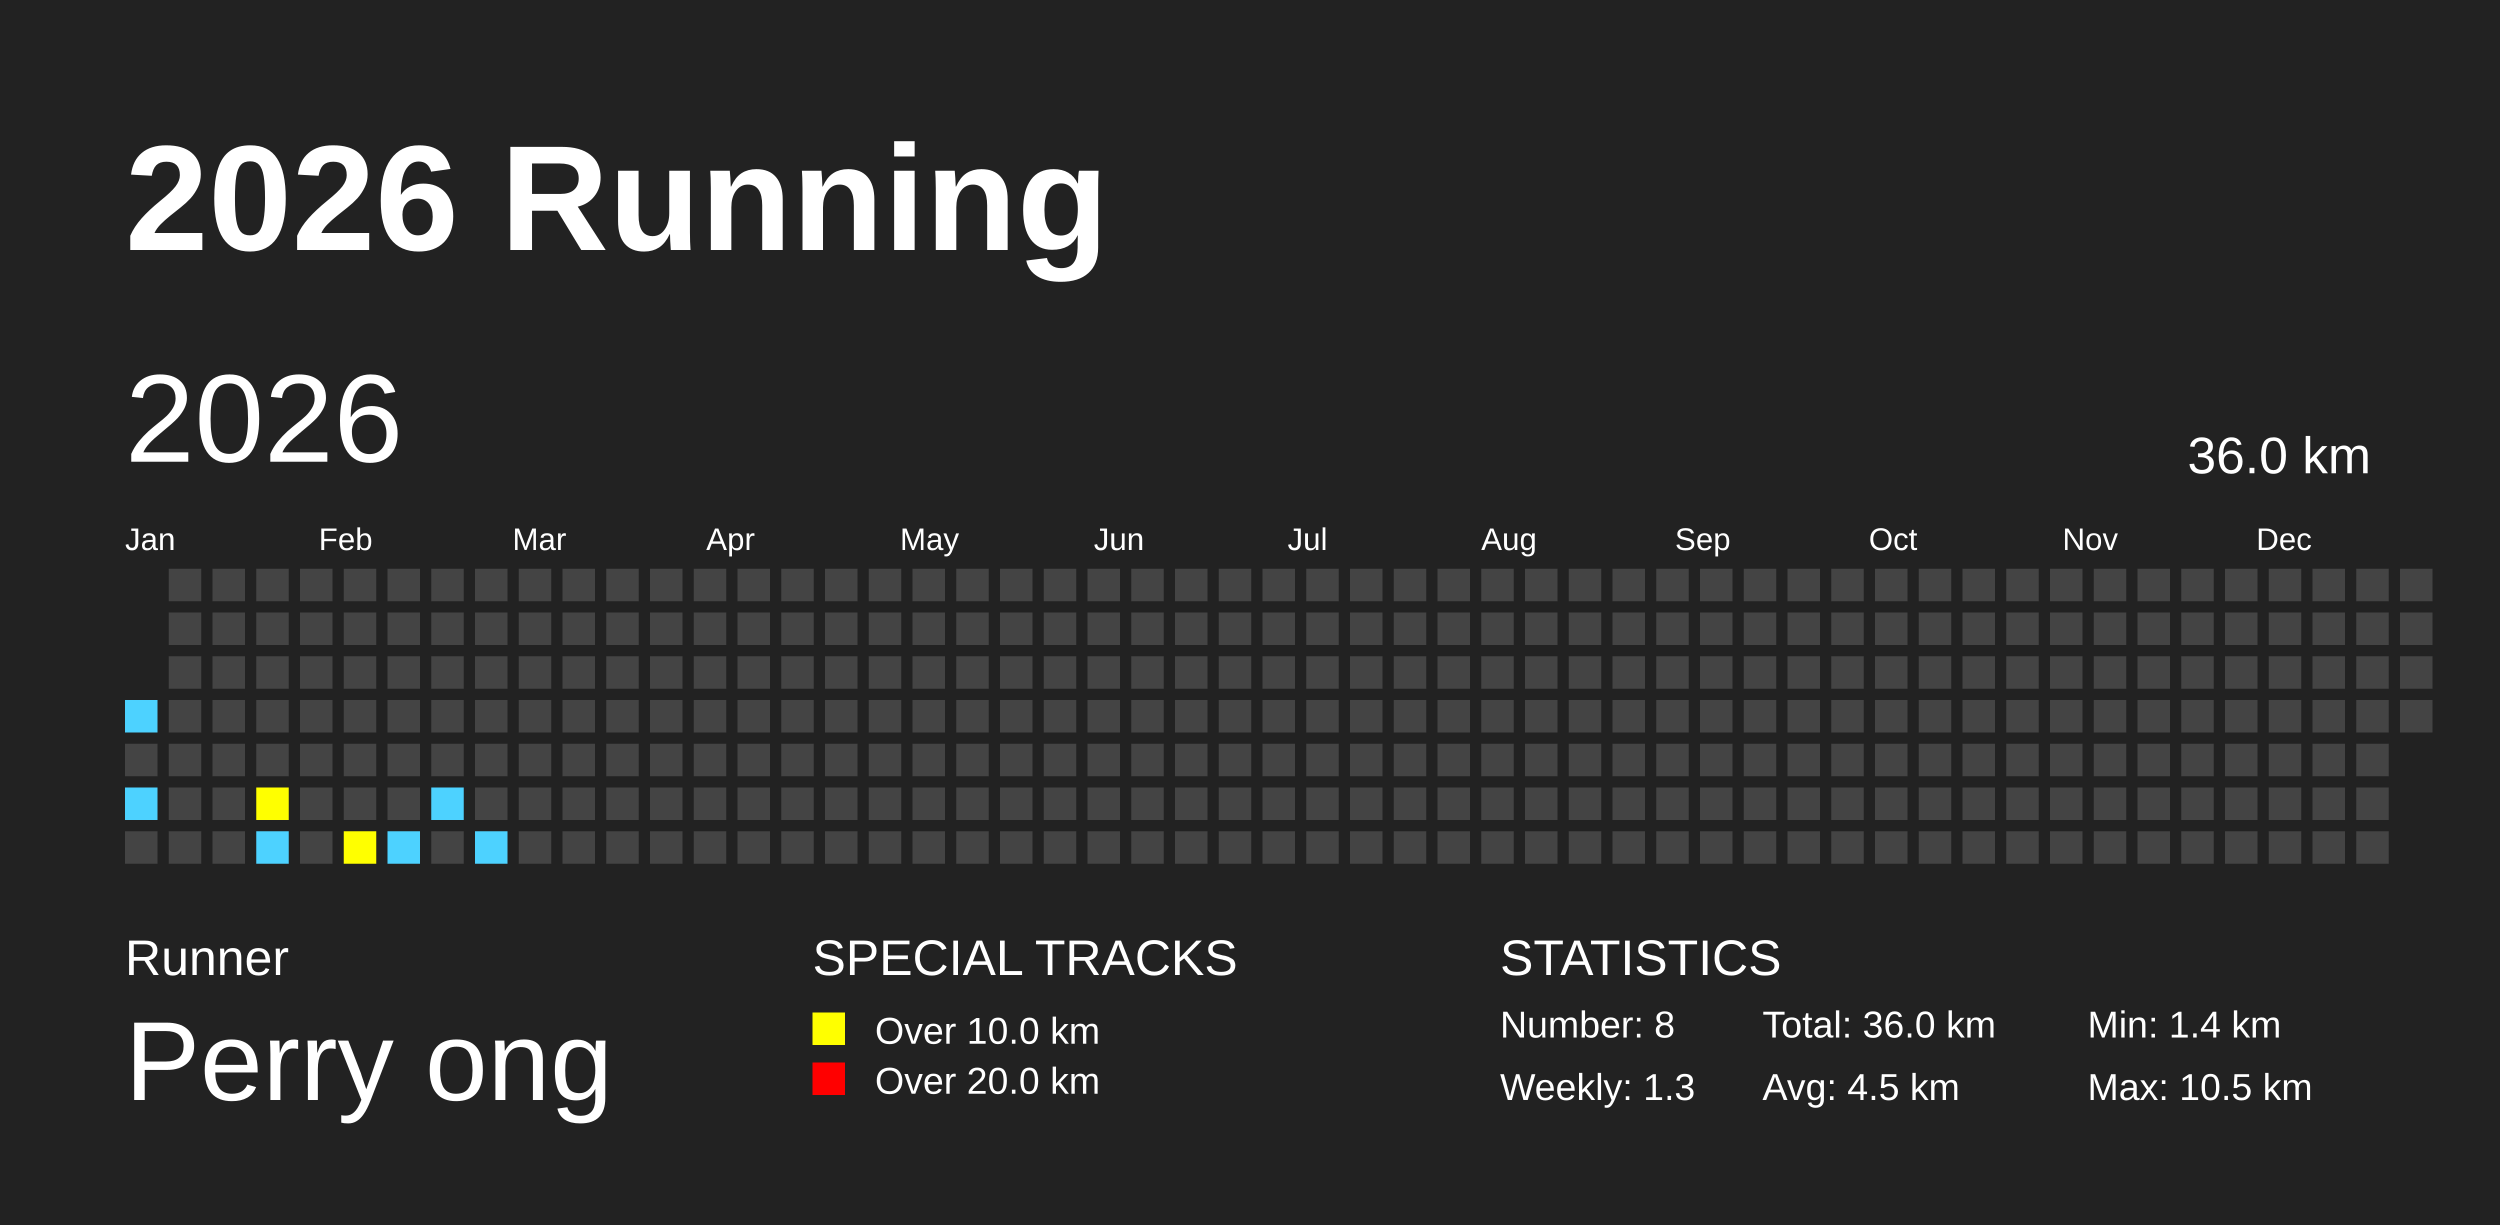
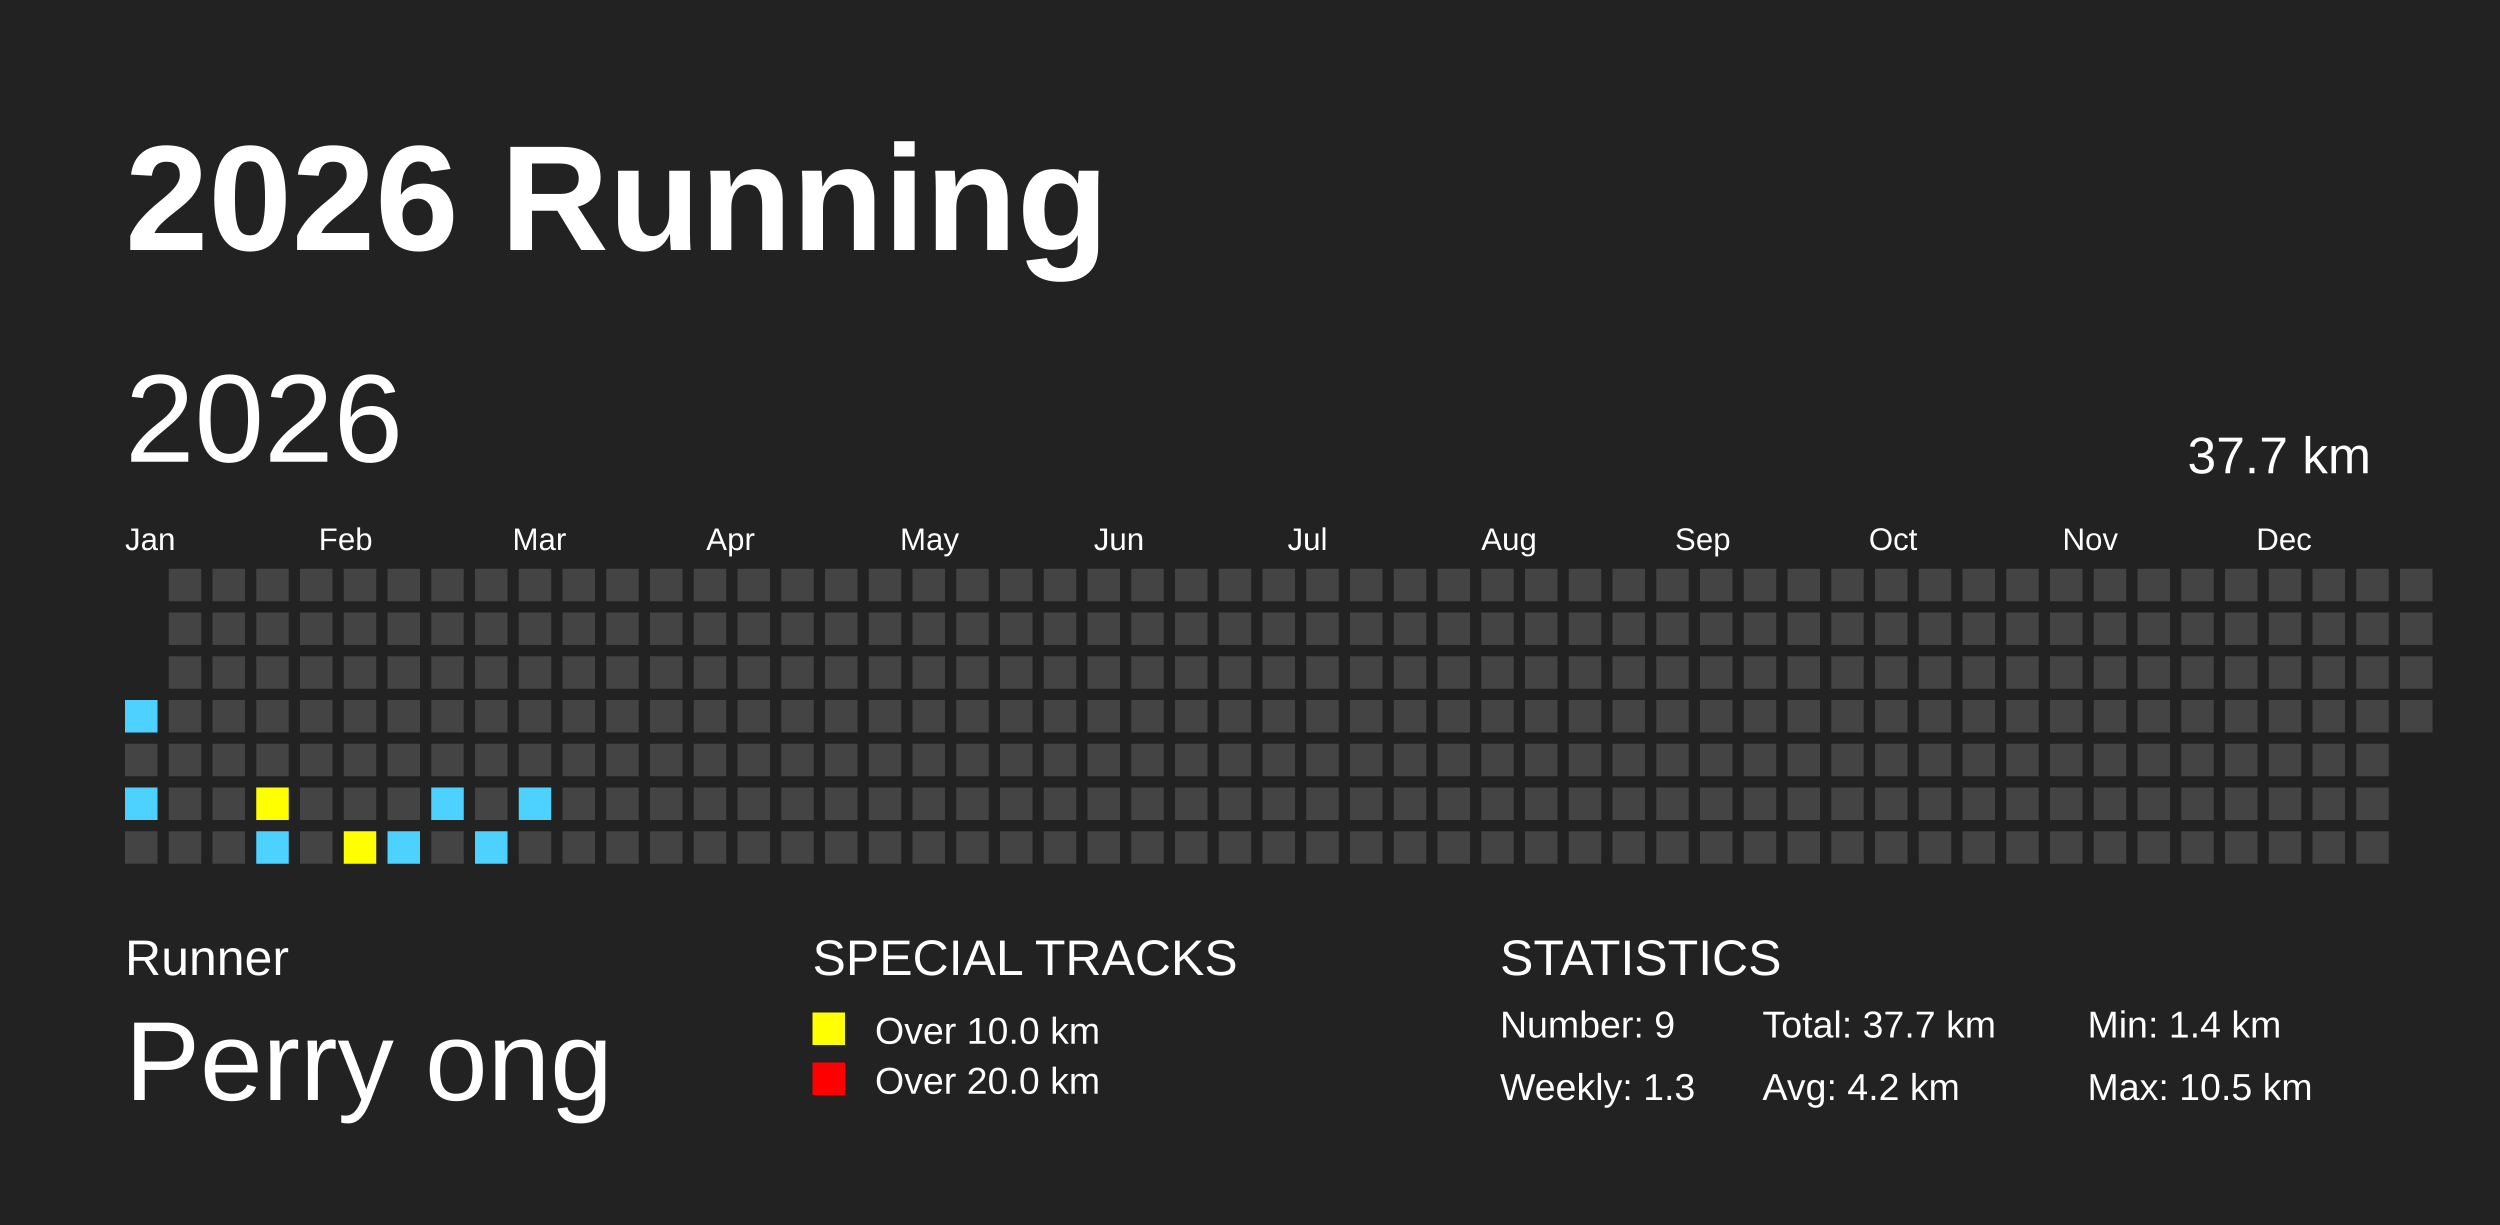
<svg xmlns="http://www.w3.org/2000/svg" baseProfile="full" height="98mm" version="1.1" viewBox="0,0,200,98" width="200mm">
  <defs />
  <rect fill="#222222" height="98" width="200" x="0" y="0" />
  <text fill="#FFFFFF" style="font-size:12px; font-family:Arial; font-weight:bold;" x="10" y="20">2026 Running</text>
  <text fill="#FFFFFF" style="font-size:4px; font-family:Arial" x="10" y="78">Runner</text>
  <text fill="#FFFFFF" style="font-size:9px; font-family:Arial" x="10" y="88">Perry ong</text>
  <text fill="#FFFFFF" style="font-size:4px; font-family:Arial" x="65" y="78">SPECIAL TRACKS</text>
  <rect fill="yellow" height="2.6" width="2.6" x="65" y="81" />
  <text fill="#FFFFFF" style="font-size:3px; font-family:Arial" x="70" y="83.5">Over 10.0 km</text>
  <rect fill="red" height="2.6" width="2.6" x="65" y="85" />
  <text fill="#FFFFFF" style="font-size:3px; font-family:Arial" x="70" y="87.5">Over 20.0 km</text>
  <text fill="#FFFFFF" style="font-size:4px; font-family:Arial" x="120" y="78">STATISTICS</text>
-   <text fill="#FFFFFF" style="font-size:3px; font-family:Arial" x="120" y="83">Number: 8</text>
+   <text fill="#FFFFFF" style="font-size:3px; font-family:Arial" x="120" y="83">Number: 9</text>
  <text fill="#FFFFFF" style="font-size:3px; font-family:Arial" x="120" y="88">Weekly: 1.3</text>
-   <text fill="#FFFFFF" style="font-size:3px; font-family:Arial" x="141" y="83">Total: 36.0 km</text>
-   <text fill="#FFFFFF" style="font-size:3px; font-family:Arial" x="141" y="88">Avg: 4.5 km</text>
+   <text fill="#FFFFFF" style="font-size:3px; font-family:Arial" x="141" y="83">Total: 37.7 km</text>
+   <text fill="#FFFFFF" style="font-size:3px; font-family:Arial" x="141" y="88">Avg: 4.2 km</text>
  <text fill="#FFFFFF" style="font-size:3px; font-family:Arial" x="167" y="83">Min: 1.4 km</text>
  <text fill="#FFFFFF" style="font-size:3px; font-family:Arial" x="167" y="88">Max: 10.5 km</text>
  <text dominant-baseline="hanging" fill="#FFFFFF" style="font-size:10.0px; font-family:Arial;" x="10" y="30">2026</text>
-   <text dominant-baseline="hanging" fill="#FFFFFF" style="font-size:4.125px; font-family:Arial;" x="175" y="35">36.0 km</text>
+   <text dominant-baseline="hanging" fill="#FFFFFF" style="font-size:4.125px; font-family:Arial;" x="175" y="35">37.7 km</text>
  <text fill="#FFFFFF" style="font-size:2.5px; font-family:Arial" x="10.0" y="44">Jan</text>
  <text fill="#FFFFFF" style="font-size:2.5px; font-family:Arial" x="25.5" y="44">Feb</text>
  <text fill="#FFFFFF" style="font-size:2.5px; font-family:Arial" x="41.0" y="44">Mar</text>
  <text fill="#FFFFFF" style="font-size:2.5px; font-family:Arial" x="56.5" y="44">Apr</text>
  <text fill="#FFFFFF" style="font-size:2.5px; font-family:Arial" x="72.0" y="44">May</text>
  <text fill="#FFFFFF" style="font-size:2.5px; font-family:Arial" x="87.5" y="44">Jun</text>
  <text fill="#FFFFFF" style="font-size:2.5px; font-family:Arial" x="103.0" y="44">Jul</text>
  <text fill="#FFFFFF" style="font-size:2.5px; font-family:Arial" x="118.5" y="44">Aug</text>
  <text fill="#FFFFFF" style="font-size:2.5px; font-family:Arial" x="134.0" y="44">Sep</text>
  <text fill="#FFFFFF" style="font-size:2.5px; font-family:Arial" x="149.5" y="44">Oct</text>
  <text fill="#FFFFFF" style="font-size:2.5px; font-family:Arial" x="165.0" y="44">Nov</text>
  <text fill="#FFFFFF" style="font-size:2.5px; font-family:Arial" x="180.5" y="44">Dec</text>
  <rect fill="#4DD2FF" height="2.6" width="2.6" x="10.0" y="56.0" />
  <rect fill="#444444" height="2.6" width="2.6" x="10.0" y="59.5" />
  <rect fill="#4DD2FF" height="2.6" width="2.6" x="10.0" y="63.0" />
  <rect fill="#444444" height="2.6" width="2.6" x="10.0" y="66.5" />
  <rect fill="#444444" height="2.6" width="2.6" x="13.5" y="45.5" />
  <rect fill="#444444" height="2.6" width="2.6" x="13.5" y="49.0" />
  <rect fill="#444444" height="2.6" width="2.6" x="13.5" y="52.5" />
  <rect fill="#444444" height="2.6" width="2.6" x="13.5" y="56.0" />
  <rect fill="#444444" height="2.6" width="2.6" x="13.5" y="59.5" />
  <rect fill="#444444" height="2.6" width="2.6" x="13.5" y="63.0" />
  <rect fill="#444444" height="2.6" width="2.6" x="13.5" y="66.5" />
  <rect fill="#444444" height="2.6" width="2.6" x="17.0" y="45.5" />
  <rect fill="#444444" height="2.6" width="2.6" x="17.0" y="49.0" />
  <rect fill="#444444" height="2.6" width="2.6" x="17.0" y="52.5" />
  <rect fill="#444444" height="2.6" width="2.6" x="17.0" y="56.0" />
  <rect fill="#444444" height="2.6" width="2.6" x="17.0" y="59.5" />
  <rect fill="#444444" height="2.6" width="2.6" x="17.0" y="63.0" />
  <rect fill="#444444" height="2.6" width="2.6" x="17.0" y="66.5" />
  <rect fill="#444444" height="2.6" width="2.6" x="20.5" y="45.5" />
  <rect fill="#444444" height="2.6" width="2.6" x="20.5" y="49.0" />
  <rect fill="#444444" height="2.6" width="2.6" x="20.5" y="52.5" />
  <rect fill="#444444" height="2.6" width="2.6" x="20.5" y="56.0" />
  <rect fill="#444444" height="2.6" width="2.6" x="20.5" y="59.5" />
  <rect fill="yellow" height="2.6" width="2.6" x="20.5" y="63.0" />
  <rect fill="#4DD2FF" height="2.6" width="2.6" x="20.5" y="66.5" />
  <rect fill="#444444" height="2.6" width="2.6" x="24.0" y="45.5" />
  <rect fill="#444444" height="2.6" width="2.6" x="24.0" y="49.0" />
  <rect fill="#444444" height="2.6" width="2.6" x="24.0" y="52.5" />
  <rect fill="#444444" height="2.6" width="2.6" x="24.0" y="56.0" />
  <rect fill="#444444" height="2.6" width="2.6" x="24.0" y="59.5" />
  <rect fill="#444444" height="2.6" width="2.6" x="24.0" y="63.0" />
  <rect fill="#444444" height="2.6" width="2.6" x="24.0" y="66.5" />
  <rect fill="#444444" height="2.6" width="2.6" x="27.5" y="45.5" />
  <rect fill="#444444" height="2.6" width="2.6" x="27.5" y="49.0" />
  <rect fill="#444444" height="2.6" width="2.6" x="27.5" y="52.5" />
  <rect fill="#444444" height="2.6" width="2.6" x="27.5" y="56.0" />
  <rect fill="#444444" height="2.6" width="2.6" x="27.5" y="59.5" />
  <rect fill="#444444" height="2.6" width="2.6" x="27.5" y="63.0" />
  <rect fill="yellow" height="2.6" width="2.6" x="27.5" y="66.5" />
  <rect fill="#444444" height="2.6" width="2.6" x="31.0" y="45.5" />
  <rect fill="#444444" height="2.6" width="2.6" x="31.0" y="49.0" />
  <rect fill="#444444" height="2.6" width="2.6" x="31.0" y="52.5" />
  <rect fill="#444444" height="2.6" width="2.6" x="31.0" y="56.0" />
  <rect fill="#444444" height="2.6" width="2.6" x="31.0" y="59.5" />
  <rect fill="#444444" height="2.6" width="2.6" x="31.0" y="63.0" />
  <rect fill="#4DD2FF" height="2.6" width="2.6" x="31.0" y="66.5" />
  <rect fill="#444444" height="2.6" width="2.6" x="34.5" y="45.5" />
  <rect fill="#444444" height="2.6" width="2.6" x="34.5" y="49.0" />
  <rect fill="#444444" height="2.6" width="2.6" x="34.5" y="52.5" />
  <rect fill="#444444" height="2.6" width="2.6" x="34.5" y="56.0" />
  <rect fill="#444444" height="2.6" width="2.6" x="34.5" y="59.5" />
  <rect fill="#4DD2FF" height="2.6" width="2.6" x="34.5" y="63.0" />
  <rect fill="#444444" height="2.6" width="2.6" x="34.5" y="66.5" />
  <rect fill="#444444" height="2.6" width="2.6" x="38.0" y="45.5" />
  <rect fill="#444444" height="2.6" width="2.6" x="38.0" y="49.0" />
  <rect fill="#444444" height="2.6" width="2.6" x="38.0" y="52.5" />
  <rect fill="#444444" height="2.6" width="2.6" x="38.0" y="56.0" />
  <rect fill="#444444" height="2.6" width="2.6" x="38.0" y="59.5" />
  <rect fill="#444444" height="2.6" width="2.6" x="38.0" y="63.0" />
  <rect fill="#4DD2FF" height="2.6" width="2.6" x="38.0" y="66.5" />
  <rect fill="#444444" height="2.6" width="2.6" x="41.5" y="45.5" />
  <rect fill="#444444" height="2.6" width="2.6" x="41.5" y="49.0" />
  <rect fill="#444444" height="2.6" width="2.6" x="41.5" y="52.5" />
  <rect fill="#444444" height="2.6" width="2.6" x="41.5" y="56.0" />
  <rect fill="#444444" height="2.6" width="2.6" x="41.5" y="59.5" />
-   <rect fill="#444444" height="2.6" width="2.6" x="41.5" y="63.0" />
+   <rect fill="#4DD2FF" height="2.6" width="2.6" x="41.5" y="63.0" />
  <rect fill="#444444" height="2.6" width="2.6" x="41.5" y="66.5" />
  <rect fill="#444444" height="2.6" width="2.6" x="45.0" y="45.5" />
  <rect fill="#444444" height="2.6" width="2.6" x="45.0" y="49.0" />
  <rect fill="#444444" height="2.6" width="2.6" x="45.0" y="52.5" />
  <rect fill="#444444" height="2.6" width="2.6" x="45.0" y="56.0" />
  <rect fill="#444444" height="2.6" width="2.6" x="45.0" y="59.5" />
  <rect fill="#444444" height="2.6" width="2.6" x="45.0" y="63.0" />
  <rect fill="#444444" height="2.6" width="2.6" x="45.0" y="66.5" />
  <rect fill="#444444" height="2.6" width="2.6" x="48.5" y="45.5" />
  <rect fill="#444444" height="2.6" width="2.6" x="48.5" y="49.0" />
  <rect fill="#444444" height="2.6" width="2.6" x="48.5" y="52.5" />
  <rect fill="#444444" height="2.6" width="2.6" x="48.5" y="56.0" />
  <rect fill="#444444" height="2.6" width="2.6" x="48.5" y="59.5" />
  <rect fill="#444444" height="2.6" width="2.6" x="48.5" y="63.0" />
  <rect fill="#444444" height="2.6" width="2.6" x="48.5" y="66.5" />
  <rect fill="#444444" height="2.6" width="2.6" x="52.0" y="45.5" />
  <rect fill="#444444" height="2.6" width="2.6" x="52.0" y="49.0" />
  <rect fill="#444444" height="2.6" width="2.6" x="52.0" y="52.5" />
  <rect fill="#444444" height="2.6" width="2.6" x="52.0" y="56.0" />
  <rect fill="#444444" height="2.6" width="2.6" x="52.0" y="59.5" />
  <rect fill="#444444" height="2.6" width="2.6" x="52.0" y="63.0" />
  <rect fill="#444444" height="2.6" width="2.6" x="52.0" y="66.5" />
  <rect fill="#444444" height="2.6" width="2.6" x="55.5" y="45.5" />
  <rect fill="#444444" height="2.6" width="2.6" x="55.5" y="49.0" />
  <rect fill="#444444" height="2.6" width="2.6" x="55.5" y="52.5" />
  <rect fill="#444444" height="2.6" width="2.6" x="55.5" y="56.0" />
  <rect fill="#444444" height="2.6" width="2.6" x="55.5" y="59.5" />
  <rect fill="#444444" height="2.6" width="2.6" x="55.5" y="63.0" />
  <rect fill="#444444" height="2.6" width="2.6" x="55.5" y="66.5" />
  <rect fill="#444444" height="2.6" width="2.6" x="59.0" y="45.5" />
  <rect fill="#444444" height="2.6" width="2.6" x="59.0" y="49.0" />
  <rect fill="#444444" height="2.6" width="2.6" x="59.0" y="52.5" />
  <rect fill="#444444" height="2.6" width="2.6" x="59.0" y="56.0" />
  <rect fill="#444444" height="2.6" width="2.6" x="59.0" y="59.5" />
  <rect fill="#444444" height="2.6" width="2.6" x="59.0" y="63.0" />
  <rect fill="#444444" height="2.6" width="2.6" x="59.0" y="66.5" />
  <rect fill="#444444" height="2.6" width="2.6" x="62.5" y="45.5" />
  <rect fill="#444444" height="2.6" width="2.6" x="62.5" y="49.0" />
  <rect fill="#444444" height="2.6" width="2.6" x="62.5" y="52.5" />
  <rect fill="#444444" height="2.6" width="2.6" x="62.5" y="56.0" />
  <rect fill="#444444" height="2.6" width="2.6" x="62.5" y="59.5" />
  <rect fill="#444444" height="2.6" width="2.6" x="62.5" y="63.0" />
  <rect fill="#444444" height="2.6" width="2.6" x="62.5" y="66.5" />
  <rect fill="#444444" height="2.6" width="2.6" x="66.0" y="45.5" />
  <rect fill="#444444" height="2.6" width="2.6" x="66.0" y="49.0" />
  <rect fill="#444444" height="2.6" width="2.6" x="66.0" y="52.5" />
  <rect fill="#444444" height="2.6" width="2.6" x="66.0" y="56.0" />
  <rect fill="#444444" height="2.6" width="2.6" x="66.0" y="59.5" />
  <rect fill="#444444" height="2.6" width="2.6" x="66.0" y="63.0" />
  <rect fill="#444444" height="2.6" width="2.6" x="66.0" y="66.5" />
  <rect fill="#444444" height="2.6" width="2.6" x="69.5" y="45.5" />
  <rect fill="#444444" height="2.6" width="2.6" x="69.5" y="49.0" />
  <rect fill="#444444" height="2.6" width="2.6" x="69.5" y="52.5" />
  <rect fill="#444444" height="2.6" width="2.6" x="69.5" y="56.0" />
  <rect fill="#444444" height="2.6" width="2.6" x="69.5" y="59.5" />
  <rect fill="#444444" height="2.6" width="2.6" x="69.5" y="63.0" />
  <rect fill="#444444" height="2.6" width="2.6" x="69.5" y="66.5" />
  <rect fill="#444444" height="2.6" width="2.6" x="73.0" y="45.5" />
  <rect fill="#444444" height="2.6" width="2.6" x="73.0" y="49.0" />
  <rect fill="#444444" height="2.6" width="2.6" x="73.0" y="52.5" />
  <rect fill="#444444" height="2.6" width="2.6" x="73.0" y="56.0" />
  <rect fill="#444444" height="2.6" width="2.6" x="73.0" y="59.5" />
  <rect fill="#444444" height="2.6" width="2.6" x="73.0" y="63.0" />
  <rect fill="#444444" height="2.6" width="2.6" x="73.0" y="66.5" />
  <rect fill="#444444" height="2.6" width="2.6" x="76.5" y="45.5" />
  <rect fill="#444444" height="2.6" width="2.6" x="76.5" y="49.0" />
  <rect fill="#444444" height="2.6" width="2.6" x="76.5" y="52.5" />
  <rect fill="#444444" height="2.6" width="2.6" x="76.5" y="56.0" />
  <rect fill="#444444" height="2.6" width="2.6" x="76.5" y="59.5" />
  <rect fill="#444444" height="2.6" width="2.6" x="76.5" y="63.0" />
  <rect fill="#444444" height="2.6" width="2.6" x="76.5" y="66.5" />
  <rect fill="#444444" height="2.6" width="2.6" x="80.0" y="45.5" />
  <rect fill="#444444" height="2.6" width="2.6" x="80.0" y="49.0" />
  <rect fill="#444444" height="2.6" width="2.6" x="80.0" y="52.5" />
  <rect fill="#444444" height="2.6" width="2.6" x="80.0" y="56.0" />
  <rect fill="#444444" height="2.6" width="2.6" x="80.0" y="59.5" />
  <rect fill="#444444" height="2.6" width="2.6" x="80.0" y="63.0" />
  <rect fill="#444444" height="2.6" width="2.6" x="80.0" y="66.5" />
  <rect fill="#444444" height="2.6" width="2.6" x="83.5" y="45.5" />
  <rect fill="#444444" height="2.6" width="2.6" x="83.5" y="49.0" />
  <rect fill="#444444" height="2.6" width="2.6" x="83.5" y="52.5" />
  <rect fill="#444444" height="2.6" width="2.6" x="83.5" y="56.0" />
  <rect fill="#444444" height="2.6" width="2.6" x="83.5" y="59.5" />
  <rect fill="#444444" height="2.6" width="2.6" x="83.5" y="63.0" />
  <rect fill="#444444" height="2.6" width="2.6" x="83.5" y="66.5" />
  <rect fill="#444444" height="2.6" width="2.6" x="87.0" y="45.5" />
  <rect fill="#444444" height="2.6" width="2.6" x="87.0" y="49.0" />
  <rect fill="#444444" height="2.6" width="2.6" x="87.0" y="52.5" />
  <rect fill="#444444" height="2.6" width="2.6" x="87.0" y="56.0" />
  <rect fill="#444444" height="2.6" width="2.6" x="87.0" y="59.5" />
  <rect fill="#444444" height="2.6" width="2.6" x="87.0" y="63.0" />
  <rect fill="#444444" height="2.6" width="2.6" x="87.0" y="66.5" />
  <rect fill="#444444" height="2.6" width="2.6" x="90.5" y="45.5" />
  <rect fill="#444444" height="2.6" width="2.6" x="90.5" y="49.0" />
  <rect fill="#444444" height="2.6" width="2.6" x="90.5" y="52.5" />
  <rect fill="#444444" height="2.6" width="2.6" x="90.5" y="56.0" />
  <rect fill="#444444" height="2.6" width="2.6" x="90.5" y="59.5" />
  <rect fill="#444444" height="2.6" width="2.6" x="90.5" y="63.0" />
  <rect fill="#444444" height="2.6" width="2.6" x="90.5" y="66.5" />
  <rect fill="#444444" height="2.6" width="2.6" x="94.0" y="45.5" />
  <rect fill="#444444" height="2.6" width="2.6" x="94.0" y="49.0" />
  <rect fill="#444444" height="2.6" width="2.6" x="94.0" y="52.5" />
  <rect fill="#444444" height="2.6" width="2.6" x="94.0" y="56.0" />
  <rect fill="#444444" height="2.6" width="2.6" x="94.0" y="59.5" />
  <rect fill="#444444" height="2.6" width="2.6" x="94.0" y="63.0" />
  <rect fill="#444444" height="2.6" width="2.6" x="94.0" y="66.5" />
  <rect fill="#444444" height="2.6" width="2.6" x="97.5" y="45.5" />
  <rect fill="#444444" height="2.6" width="2.6" x="97.5" y="49.0" />
  <rect fill="#444444" height="2.6" width="2.6" x="97.5" y="52.5" />
  <rect fill="#444444" height="2.6" width="2.6" x="97.5" y="56.0" />
  <rect fill="#444444" height="2.6" width="2.6" x="97.5" y="59.5" />
  <rect fill="#444444" height="2.6" width="2.6" x="97.5" y="63.0" />
  <rect fill="#444444" height="2.6" width="2.6" x="97.5" y="66.5" />
  <rect fill="#444444" height="2.6" width="2.6" x="101.0" y="45.5" />
  <rect fill="#444444" height="2.6" width="2.6" x="101.0" y="49.0" />
  <rect fill="#444444" height="2.6" width="2.6" x="101.0" y="52.5" />
  <rect fill="#444444" height="2.6" width="2.6" x="101.0" y="56.0" />
  <rect fill="#444444" height="2.6" width="2.6" x="101.0" y="59.5" />
  <rect fill="#444444" height="2.6" width="2.6" x="101.0" y="63.0" />
  <rect fill="#444444" height="2.6" width="2.6" x="101.0" y="66.5" />
  <rect fill="#444444" height="2.6" width="2.6" x="104.5" y="45.5" />
  <rect fill="#444444" height="2.6" width="2.6" x="104.5" y="49.0" />
  <rect fill="#444444" height="2.6" width="2.6" x="104.5" y="52.5" />
  <rect fill="#444444" height="2.6" width="2.6" x="104.5" y="56.0" />
  <rect fill="#444444" height="2.6" width="2.6" x="104.5" y="59.5" />
  <rect fill="#444444" height="2.6" width="2.6" x="104.5" y="63.0" />
  <rect fill="#444444" height="2.6" width="2.6" x="104.5" y="66.5" />
  <rect fill="#444444" height="2.6" width="2.6" x="108.0" y="45.5" />
  <rect fill="#444444" height="2.6" width="2.6" x="108.0" y="49.0" />
  <rect fill="#444444" height="2.6" width="2.6" x="108.0" y="52.5" />
  <rect fill="#444444" height="2.6" width="2.6" x="108.0" y="56.0" />
  <rect fill="#444444" height="2.6" width="2.6" x="108.0" y="59.5" />
  <rect fill="#444444" height="2.6" width="2.6" x="108.0" y="63.0" />
  <rect fill="#444444" height="2.6" width="2.6" x="108.0" y="66.5" />
  <rect fill="#444444" height="2.6" width="2.6" x="111.5" y="45.5" />
  <rect fill="#444444" height="2.6" width="2.6" x="111.5" y="49.0" />
  <rect fill="#444444" height="2.6" width="2.6" x="111.5" y="52.5" />
  <rect fill="#444444" height="2.6" width="2.6" x="111.5" y="56.0" />
  <rect fill="#444444" height="2.6" width="2.6" x="111.5" y="59.5" />
  <rect fill="#444444" height="2.6" width="2.6" x="111.5" y="63.0" />
  <rect fill="#444444" height="2.6" width="2.6" x="111.5" y="66.5" />
  <rect fill="#444444" height="2.6" width="2.6" x="115.0" y="45.5" />
  <rect fill="#444444" height="2.6" width="2.6" x="115.0" y="49.0" />
  <rect fill="#444444" height="2.6" width="2.6" x="115.0" y="52.5" />
  <rect fill="#444444" height="2.6" width="2.6" x="115.0" y="56.0" />
  <rect fill="#444444" height="2.6" width="2.6" x="115.0" y="59.5" />
  <rect fill="#444444" height="2.6" width="2.6" x="115.0" y="63.0" />
  <rect fill="#444444" height="2.6" width="2.6" x="115.0" y="66.5" />
  <rect fill="#444444" height="2.6" width="2.6" x="118.5" y="45.5" />
  <rect fill="#444444" height="2.6" width="2.6" x="118.5" y="49.0" />
  <rect fill="#444444" height="2.6" width="2.6" x="118.5" y="52.5" />
  <rect fill="#444444" height="2.6" width="2.6" x="118.5" y="56.0" />
  <rect fill="#444444" height="2.6" width="2.6" x="118.5" y="59.5" />
  <rect fill="#444444" height="2.6" width="2.6" x="118.5" y="63.0" />
  <rect fill="#444444" height="2.6" width="2.6" x="118.5" y="66.5" />
  <rect fill="#444444" height="2.6" width="2.6" x="122.0" y="45.5" />
  <rect fill="#444444" height="2.6" width="2.6" x="122.0" y="49.0" />
  <rect fill="#444444" height="2.6" width="2.6" x="122.0" y="52.5" />
  <rect fill="#444444" height="2.6" width="2.6" x="122.0" y="56.0" />
  <rect fill="#444444" height="2.6" width="2.6" x="122.0" y="59.5" />
  <rect fill="#444444" height="2.6" width="2.6" x="122.0" y="63.0" />
  <rect fill="#444444" height="2.6" width="2.6" x="122.0" y="66.5" />
  <rect fill="#444444" height="2.6" width="2.6" x="125.5" y="45.5" />
  <rect fill="#444444" height="2.6" width="2.6" x="125.5" y="49.0" />
  <rect fill="#444444" height="2.6" width="2.6" x="125.5" y="52.5" />
  <rect fill="#444444" height="2.6" width="2.6" x="125.5" y="56.0" />
  <rect fill="#444444" height="2.6" width="2.6" x="125.5" y="59.5" />
  <rect fill="#444444" height="2.6" width="2.6" x="125.5" y="63.0" />
  <rect fill="#444444" height="2.6" width="2.6" x="125.5" y="66.5" />
  <rect fill="#444444" height="2.6" width="2.6" x="129.0" y="45.5" />
  <rect fill="#444444" height="2.6" width="2.6" x="129.0" y="49.0" />
  <rect fill="#444444" height="2.6" width="2.6" x="129.0" y="52.5" />
  <rect fill="#444444" height="2.6" width="2.6" x="129.0" y="56.0" />
  <rect fill="#444444" height="2.6" width="2.6" x="129.0" y="59.5" />
  <rect fill="#444444" height="2.6" width="2.6" x="129.0" y="63.0" />
  <rect fill="#444444" height="2.6" width="2.6" x="129.0" y="66.5" />
  <rect fill="#444444" height="2.6" width="2.6" x="132.5" y="45.5" />
  <rect fill="#444444" height="2.6" width="2.6" x="132.5" y="49.0" />
  <rect fill="#444444" height="2.6" width="2.6" x="132.5" y="52.5" />
  <rect fill="#444444" height="2.6" width="2.6" x="132.5" y="56.0" />
  <rect fill="#444444" height="2.6" width="2.6" x="132.5" y="59.5" />
  <rect fill="#444444" height="2.6" width="2.6" x="132.5" y="63.0" />
  <rect fill="#444444" height="2.6" width="2.6" x="132.5" y="66.5" />
  <rect fill="#444444" height="2.6" width="2.6" x="136.0" y="45.5" />
  <rect fill="#444444" height="2.6" width="2.6" x="136.0" y="49.0" />
  <rect fill="#444444" height="2.6" width="2.6" x="136.0" y="52.5" />
  <rect fill="#444444" height="2.6" width="2.6" x="136.0" y="56.0" />
  <rect fill="#444444" height="2.6" width="2.6" x="136.0" y="59.5" />
  <rect fill="#444444" height="2.6" width="2.6" x="136.0" y="63.0" />
  <rect fill="#444444" height="2.6" width="2.6" x="136.0" y="66.5" />
  <rect fill="#444444" height="2.6" width="2.6" x="139.5" y="45.5" />
  <rect fill="#444444" height="2.6" width="2.6" x="139.5" y="49.0" />
  <rect fill="#444444" height="2.6" width="2.6" x="139.5" y="52.5" />
  <rect fill="#444444" height="2.6" width="2.6" x="139.5" y="56.0" />
  <rect fill="#444444" height="2.6" width="2.6" x="139.5" y="59.5" />
  <rect fill="#444444" height="2.6" width="2.6" x="139.5" y="63.0" />
  <rect fill="#444444" height="2.6" width="2.6" x="139.5" y="66.5" />
  <rect fill="#444444" height="2.6" width="2.6" x="143.0" y="45.5" />
  <rect fill="#444444" height="2.6" width="2.6" x="143.0" y="49.0" />
  <rect fill="#444444" height="2.6" width="2.6" x="143.0" y="52.5" />
  <rect fill="#444444" height="2.6" width="2.6" x="143.0" y="56.0" />
  <rect fill="#444444" height="2.6" width="2.6" x="143.0" y="59.5" />
  <rect fill="#444444" height="2.6" width="2.6" x="143.0" y="63.0" />
  <rect fill="#444444" height="2.6" width="2.6" x="143.0" y="66.5" />
  <rect fill="#444444" height="2.6" width="2.6" x="146.5" y="45.5" />
  <rect fill="#444444" height="2.6" width="2.6" x="146.5" y="49.0" />
  <rect fill="#444444" height="2.6" width="2.6" x="146.5" y="52.5" />
  <rect fill="#444444" height="2.6" width="2.6" x="146.5" y="56.0" />
  <rect fill="#444444" height="2.6" width="2.6" x="146.5" y="59.5" />
  <rect fill="#444444" height="2.6" width="2.6" x="146.5" y="63.0" />
  <rect fill="#444444" height="2.6" width="2.6" x="146.5" y="66.5" />
  <rect fill="#444444" height="2.6" width="2.6" x="150.0" y="45.5" />
  <rect fill="#444444" height="2.6" width="2.6" x="150.0" y="49.0" />
  <rect fill="#444444" height="2.6" width="2.6" x="150.0" y="52.5" />
  <rect fill="#444444" height="2.6" width="2.6" x="150.0" y="56.0" />
  <rect fill="#444444" height="2.6" width="2.6" x="150.0" y="59.5" />
  <rect fill="#444444" height="2.6" width="2.6" x="150.0" y="63.0" />
  <rect fill="#444444" height="2.6" width="2.6" x="150.0" y="66.5" />
  <rect fill="#444444" height="2.6" width="2.6" x="153.5" y="45.5" />
  <rect fill="#444444" height="2.6" width="2.6" x="153.5" y="49.0" />
  <rect fill="#444444" height="2.6" width="2.6" x="153.5" y="52.5" />
  <rect fill="#444444" height="2.6" width="2.6" x="153.5" y="56.0" />
  <rect fill="#444444" height="2.6" width="2.6" x="153.5" y="59.5" />
  <rect fill="#444444" height="2.6" width="2.6" x="153.5" y="63.0" />
  <rect fill="#444444" height="2.6" width="2.6" x="153.5" y="66.5" />
  <rect fill="#444444" height="2.6" width="2.6" x="157.0" y="45.5" />
  <rect fill="#444444" height="2.6" width="2.6" x="157.0" y="49.0" />
  <rect fill="#444444" height="2.6" width="2.6" x="157.0" y="52.5" />
  <rect fill="#444444" height="2.6" width="2.6" x="157.0" y="56.0" />
  <rect fill="#444444" height="2.6" width="2.6" x="157.0" y="59.5" />
  <rect fill="#444444" height="2.6" width="2.6" x="157.0" y="63.0" />
  <rect fill="#444444" height="2.6" width="2.6" x="157.0" y="66.5" />
  <rect fill="#444444" height="2.6" width="2.6" x="160.5" y="45.5" />
  <rect fill="#444444" height="2.6" width="2.6" x="160.5" y="49.0" />
  <rect fill="#444444" height="2.6" width="2.6" x="160.5" y="52.5" />
  <rect fill="#444444" height="2.6" width="2.6" x="160.5" y="56.0" />
  <rect fill="#444444" height="2.6" width="2.6" x="160.5" y="59.5" />
  <rect fill="#444444" height="2.6" width="2.6" x="160.5" y="63.0" />
  <rect fill="#444444" height="2.6" width="2.6" x="160.5" y="66.5" />
  <rect fill="#444444" height="2.6" width="2.6" x="164.0" y="45.5" />
  <rect fill="#444444" height="2.6" width="2.6" x="164.0" y="49.0" />
  <rect fill="#444444" height="2.6" width="2.6" x="164.0" y="52.5" />
  <rect fill="#444444" height="2.6" width="2.6" x="164.0" y="56.0" />
  <rect fill="#444444" height="2.6" width="2.6" x="164.0" y="59.5" />
  <rect fill="#444444" height="2.6" width="2.6" x="164.0" y="63.0" />
  <rect fill="#444444" height="2.6" width="2.6" x="164.0" y="66.5" />
  <rect fill="#444444" height="2.6" width="2.6" x="167.5" y="45.5" />
  <rect fill="#444444" height="2.6" width="2.6" x="167.5" y="49.0" />
  <rect fill="#444444" height="2.6" width="2.6" x="167.5" y="52.5" />
  <rect fill="#444444" height="2.6" width="2.6" x="167.5" y="56.0" />
  <rect fill="#444444" height="2.6" width="2.6" x="167.5" y="59.5" />
  <rect fill="#444444" height="2.6" width="2.6" x="167.5" y="63.0" />
  <rect fill="#444444" height="2.6" width="2.6" x="167.5" y="66.5" />
  <rect fill="#444444" height="2.6" width="2.6" x="171.0" y="45.5" />
  <rect fill="#444444" height="2.6" width="2.6" x="171.0" y="49.0" />
  <rect fill="#444444" height="2.6" width="2.6" x="171.0" y="52.5" />
  <rect fill="#444444" height="2.6" width="2.6" x="171.0" y="56.0" />
  <rect fill="#444444" height="2.6" width="2.6" x="171.0" y="59.5" />
  <rect fill="#444444" height="2.6" width="2.6" x="171.0" y="63.0" />
  <rect fill="#444444" height="2.6" width="2.6" x="171.0" y="66.5" />
  <rect fill="#444444" height="2.6" width="2.6" x="174.5" y="45.5" />
  <rect fill="#444444" height="2.6" width="2.6" x="174.5" y="49.0" />
  <rect fill="#444444" height="2.6" width="2.6" x="174.5" y="52.5" />
  <rect fill="#444444" height="2.6" width="2.6" x="174.5" y="56.0" />
  <rect fill="#444444" height="2.6" width="2.6" x="174.5" y="59.5" />
  <rect fill="#444444" height="2.6" width="2.6" x="174.5" y="63.0" />
  <rect fill="#444444" height="2.6" width="2.6" x="174.5" y="66.5" />
  <rect fill="#444444" height="2.6" width="2.6" x="178.0" y="45.5" />
  <rect fill="#444444" height="2.6" width="2.6" x="178.0" y="49.0" />
  <rect fill="#444444" height="2.6" width="2.6" x="178.0" y="52.5" />
  <rect fill="#444444" height="2.6" width="2.6" x="178.0" y="56.0" />
  <rect fill="#444444" height="2.6" width="2.6" x="178.0" y="59.5" />
  <rect fill="#444444" height="2.6" width="2.6" x="178.0" y="63.0" />
  <rect fill="#444444" height="2.6" width="2.6" x="178.0" y="66.5" />
  <rect fill="#444444" height="2.6" width="2.6" x="181.5" y="45.5" />
  <rect fill="#444444" height="2.6" width="2.6" x="181.5" y="49.0" />
  <rect fill="#444444" height="2.6" width="2.6" x="181.5" y="52.5" />
  <rect fill="#444444" height="2.6" width="2.6" x="181.5" y="56.0" />
  <rect fill="#444444" height="2.6" width="2.6" x="181.5" y="59.5" />
  <rect fill="#444444" height="2.6" width="2.6" x="181.5" y="63.0" />
  <rect fill="#444444" height="2.6" width="2.6" x="181.5" y="66.5" />
  <rect fill="#444444" height="2.6" width="2.6" x="185.0" y="45.5" />
  <rect fill="#444444" height="2.6" width="2.6" x="185.0" y="49.0" />
  <rect fill="#444444" height="2.6" width="2.6" x="185.0" y="52.5" />
  <rect fill="#444444" height="2.6" width="2.6" x="185.0" y="56.0" />
  <rect fill="#444444" height="2.6" width="2.6" x="185.0" y="59.5" />
  <rect fill="#444444" height="2.6" width="2.6" x="185.0" y="63.0" />
  <rect fill="#444444" height="2.6" width="2.6" x="185.0" y="66.5" />
  <rect fill="#444444" height="2.6" width="2.6" x="188.5" y="45.5" />
  <rect fill="#444444" height="2.6" width="2.6" x="188.5" y="49.0" />
  <rect fill="#444444" height="2.6" width="2.6" x="188.5" y="52.5" />
  <rect fill="#444444" height="2.6" width="2.6" x="188.5" y="56.0" />
  <rect fill="#444444" height="2.6" width="2.6" x="188.5" y="59.5" />
  <rect fill="#444444" height="2.6" width="2.6" x="188.5" y="63.0" />
  <rect fill="#444444" height="2.6" width="2.6" x="188.5" y="66.5" />
  <rect fill="#444444" height="2.6" width="2.6" x="192.0" y="45.5" />
  <rect fill="#444444" height="2.6" width="2.6" x="192.0" y="49.0" />
  <rect fill="#444444" height="2.6" width="2.6" x="192.0" y="52.5" />
  <rect fill="#444444" height="2.6" width="2.6" x="192.0" y="56.0" />
</svg>
